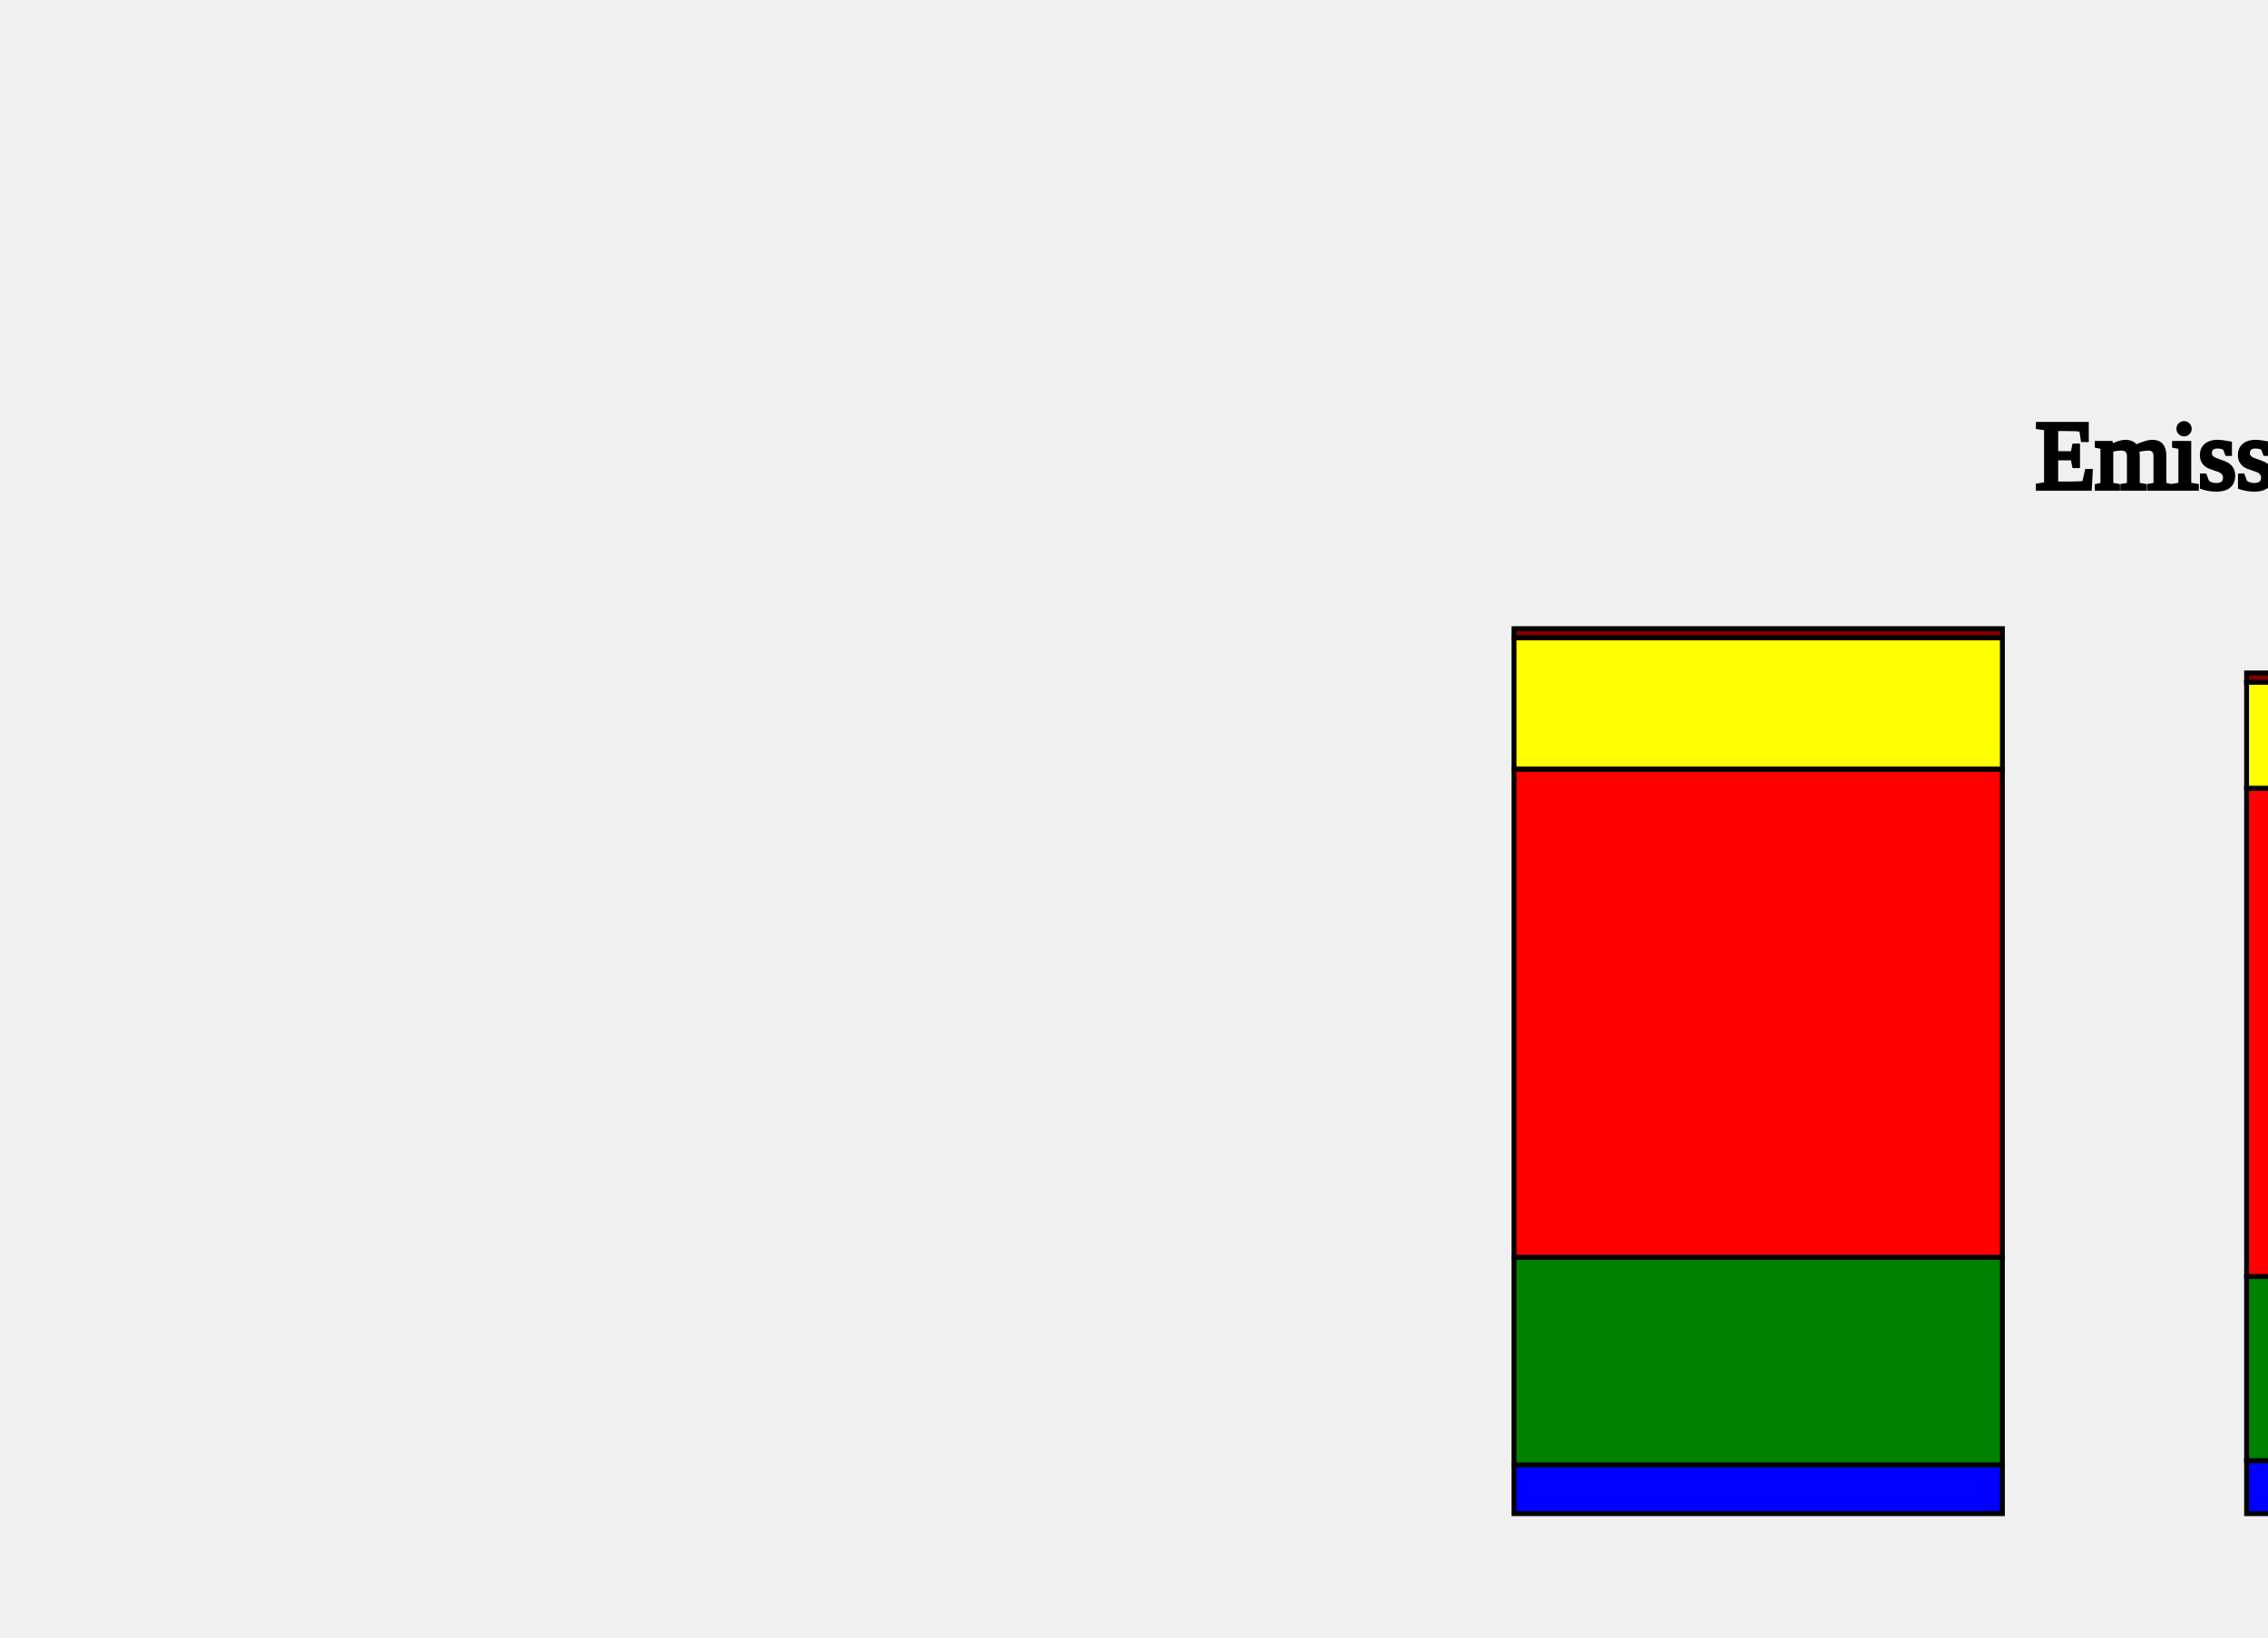
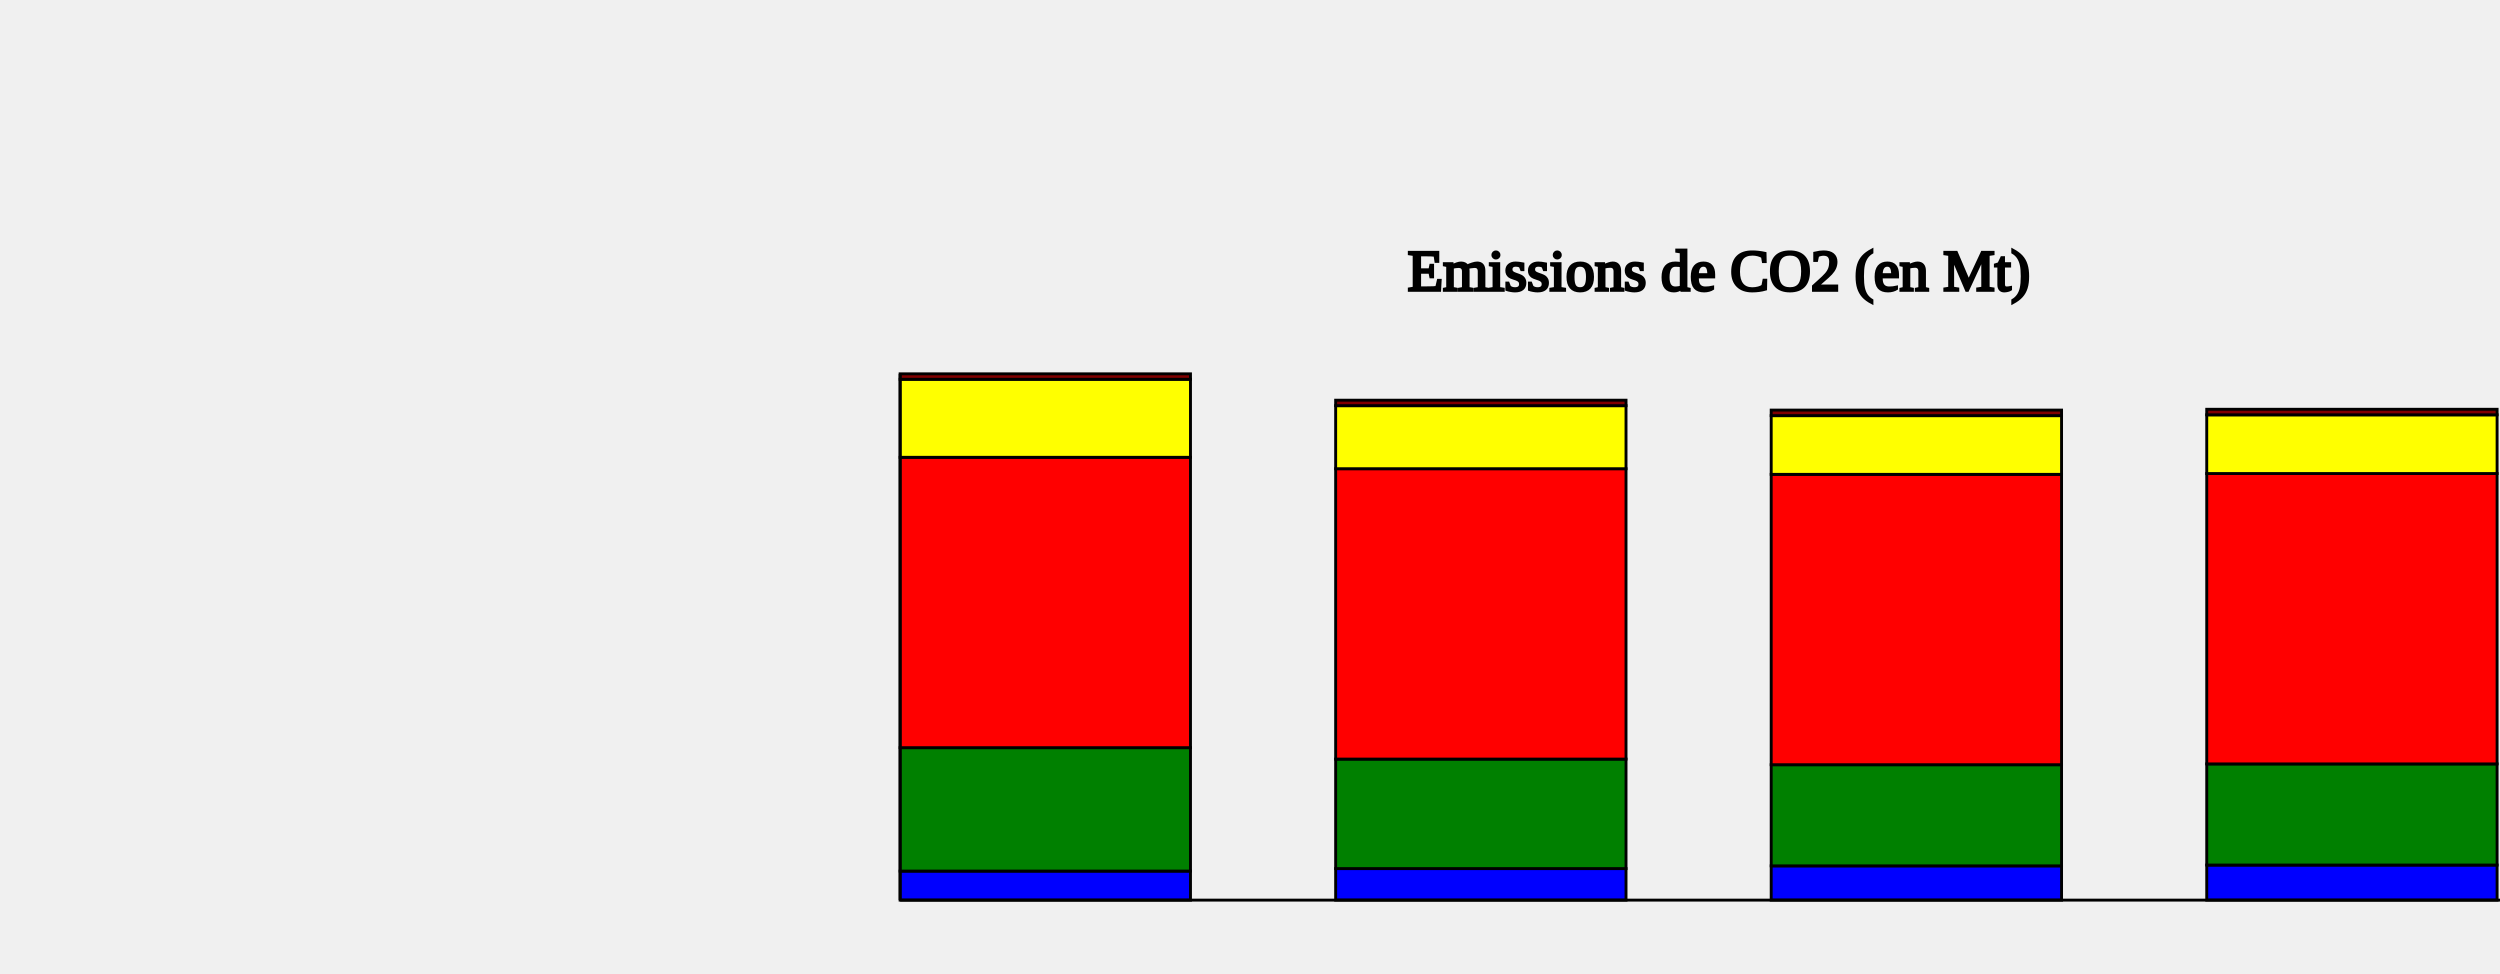
<svg xmlns="http://www.w3.org/2000/svg">
  <g>
    <rect x="310.0" y="300.0" width="100.0" height="10.0" fill="Blue" stroke="black" />
    <rect x="310.0" y="257.5" width="100.0" height="42.5" fill="Green" stroke="black" />
    <rect x="310.0" y="157.5" width="100.0" height="100.0" fill="Red" stroke="black" />
    <rect x="310.0" y="130.625" width="100.0" height="26.875" fill="Yellow" stroke="black" />
    <rect x="310.0" y="128.75" width="100.0" height="1.875" fill="Maroon" stroke="black" />
  </g>
  <g>
    <rect x="460.0" y="299.143" width="100.0" height="10.857" fill="Blue" stroke="black" />
    <rect x="460.0" y="261.429" width="100.0" height="37.714" fill="Green" stroke="black" />
    <rect x="460.0" y="161.429" width="100.0" height="100.0" fill="Red" stroke="black" />
    <rect x="460.0" y="139.714" width="100.0" height="21.714" fill="Yellow" stroke="black" />
    <rect x="460.0" y="137.829" width="100.0" height="1.886" fill="Maroon" stroke="black" />
  </g>
  <g>
    <rect x="610.0" y="298.202" width="100.0" height="11.798" fill="Blue" stroke="black" />
    <rect x="610.0" y="263.371" width="100.0" height="34.831" fill="Green" stroke="black" />
    <rect x="610.0" y="163.371" width="100.0" height="100.0" fill="Red" stroke="black" />
    <rect x="610.0" y="143.146" width="100.0" height="20.225" fill="Yellow" stroke="black" />
    <rect x="610.0" y="141.236" width="100.0" height="1.91" fill="Maroon" stroke="black" />
  </g>
+   <g>
+     <rect x="760.0" y="297.921" width="100.0" height="12.079" fill="Blue" stroke="black" />
+     <rect x="760.0" y="263.09" width="100.0" height="34.831" fill="Green" stroke="black" />
+     <rect x="760.0" y="163.09" width="100.0" height="100.0" fill="Red" stroke="black" />
+     <rect x="760.0" y="142.865" width="100.0" height="20.225" fill="Yellow" stroke="black" />
+     <rect x="760.0" y="140.955" width="100.0" height="1.91" fill="Maroon" stroke="black" />
+   </g>
+   <g>
+     <rect x="910.0" y="297.921" width="100.0" height="12.079" fill="Blue" stroke="black" />
+     <rect x="910.0" y="263.09" width="100.0" height="34.831" fill="Green" stroke="black" />
+     <rect x="910.0" y="163.09" width="100.0" height="100.0" fill="Red" stroke="black" />
+     <rect x="910.0" y="142.865" width="100.0" height="20.225" fill="Yellow" stroke="black" />
+     <rect x="910.0" y="140.955" width="100.0" height="1.91" fill="Maroon" stroke="black" />
+   </g>
  <text x="360.0" y="420.0" font-size="15.0" text-anchor="middle" fill="Black" stroke="Black">2010</text>
  <text x="510.0" y="419.0" font-size="15.0" text-anchor="middle" fill="Black" stroke="Black">2015</text>
  <text x="660.0" y="419.0" font-size="15.0" text-anchor="middle" fill="Black" stroke="Black">2020</text>
+   <text x="810.0" y="418.0" font-size="15.0" text-anchor="middle" fill="Black" stroke="Black">2025</text>
+   <text x="960.0" y="418.0" font-size="15.0" text-anchor="middle" fill="Black" stroke="Black">2030</text>
+   <rect x="150.0" y="345.0" width="20.0" height="10.0" fill="White" stroke="black" />
+   <text x="175.0" y="355">Afrique</text>
  <rect x="250.0" y="345.0" width="20.0" height="10.0" fill="White" stroke="black" />
-   <text x="275.0" y="355">Afrique</text>
+   <text x="275.0" y="355">Amerique</text>
  <rect x="350.0" y="345.0" width="20.0" height="10.0" fill="White" stroke="black" />
-   <text x="375.0" y="355">Amerique</text>
+   <text x="375.0" y="355">Asie</text>
  <rect x="450.0" y="345.0" width="20.0" height="10.0" fill="White" stroke="black" />
-   <text x="475.0" y="355">Asie</text>
+   <text x="475.0" y="355">Europe</text>
  <rect x="550.0" y="345.0" width="20.0" height="10.0" fill="White" stroke="black" />
-   <text x="575.0" y="355">Europe</text>
-   <rect x="650.0" y="345.0" width="20.0" height="10.0" fill="White" stroke="black" />
-   <text x="675.0" y="355">Oceanie</text>
-   <rect x="250.0" y="345.0" width="20.0" height="10.0" fill="Blue" stroke="black" />
-   <rect x="350.0" y="345.0" width="20.0" height="10.0" fill="Green" stroke="black" />
-   <rect x="450.0" y="345.0" width="20.0" height="10.0" fill="Red" stroke="black" />
-   <rect x="550.0" y="345.0" width="20.0" height="10.0" fill="Yellow" stroke="black" />
-   <rect x="650.0" y="345.0" width="20.0" height="10.0" fill="Maroon" stroke="black" />
-   <text x="524.0" y="100.0" font-size="20.0" text-anchor="middle" fill="Black" stroke="Black">Emissions de CO2 (en Mt)</text>
+   <text x="575.0" y="355">Oceanie</text>
+   <rect x="150.0" y="345.0" width="20.0" height="10.0" fill="Blue" stroke="black" />
+   <rect x="250.0" y="345.0" width="20.0" height="10.0" fill="Green" stroke="black" />
+   <rect x="350.0" y="345.0" width="20.0" height="10.0" fill="Red" stroke="black" />
+   <rect x="450.0" y="345.0" width="20.0" height="10.0" fill="Yellow" stroke="black" />
+   <rect x="550.0" y="345.0" width="20.0" height="10.0" fill="Maroon" stroke="black" />
+   <text x="592.0" y="100.0" font-size="20.0" text-anchor="middle" fill="Black" stroke="Black">Emissions de CO2 (en Mt)</text>
+   <polyline points="310.0 310.0 1010.0 310.0 " fill="White" stroke="black" />
+   <polyline points="310.0 310.0 310.0 128.75 " fill="White" stroke="black" />
</svg>
